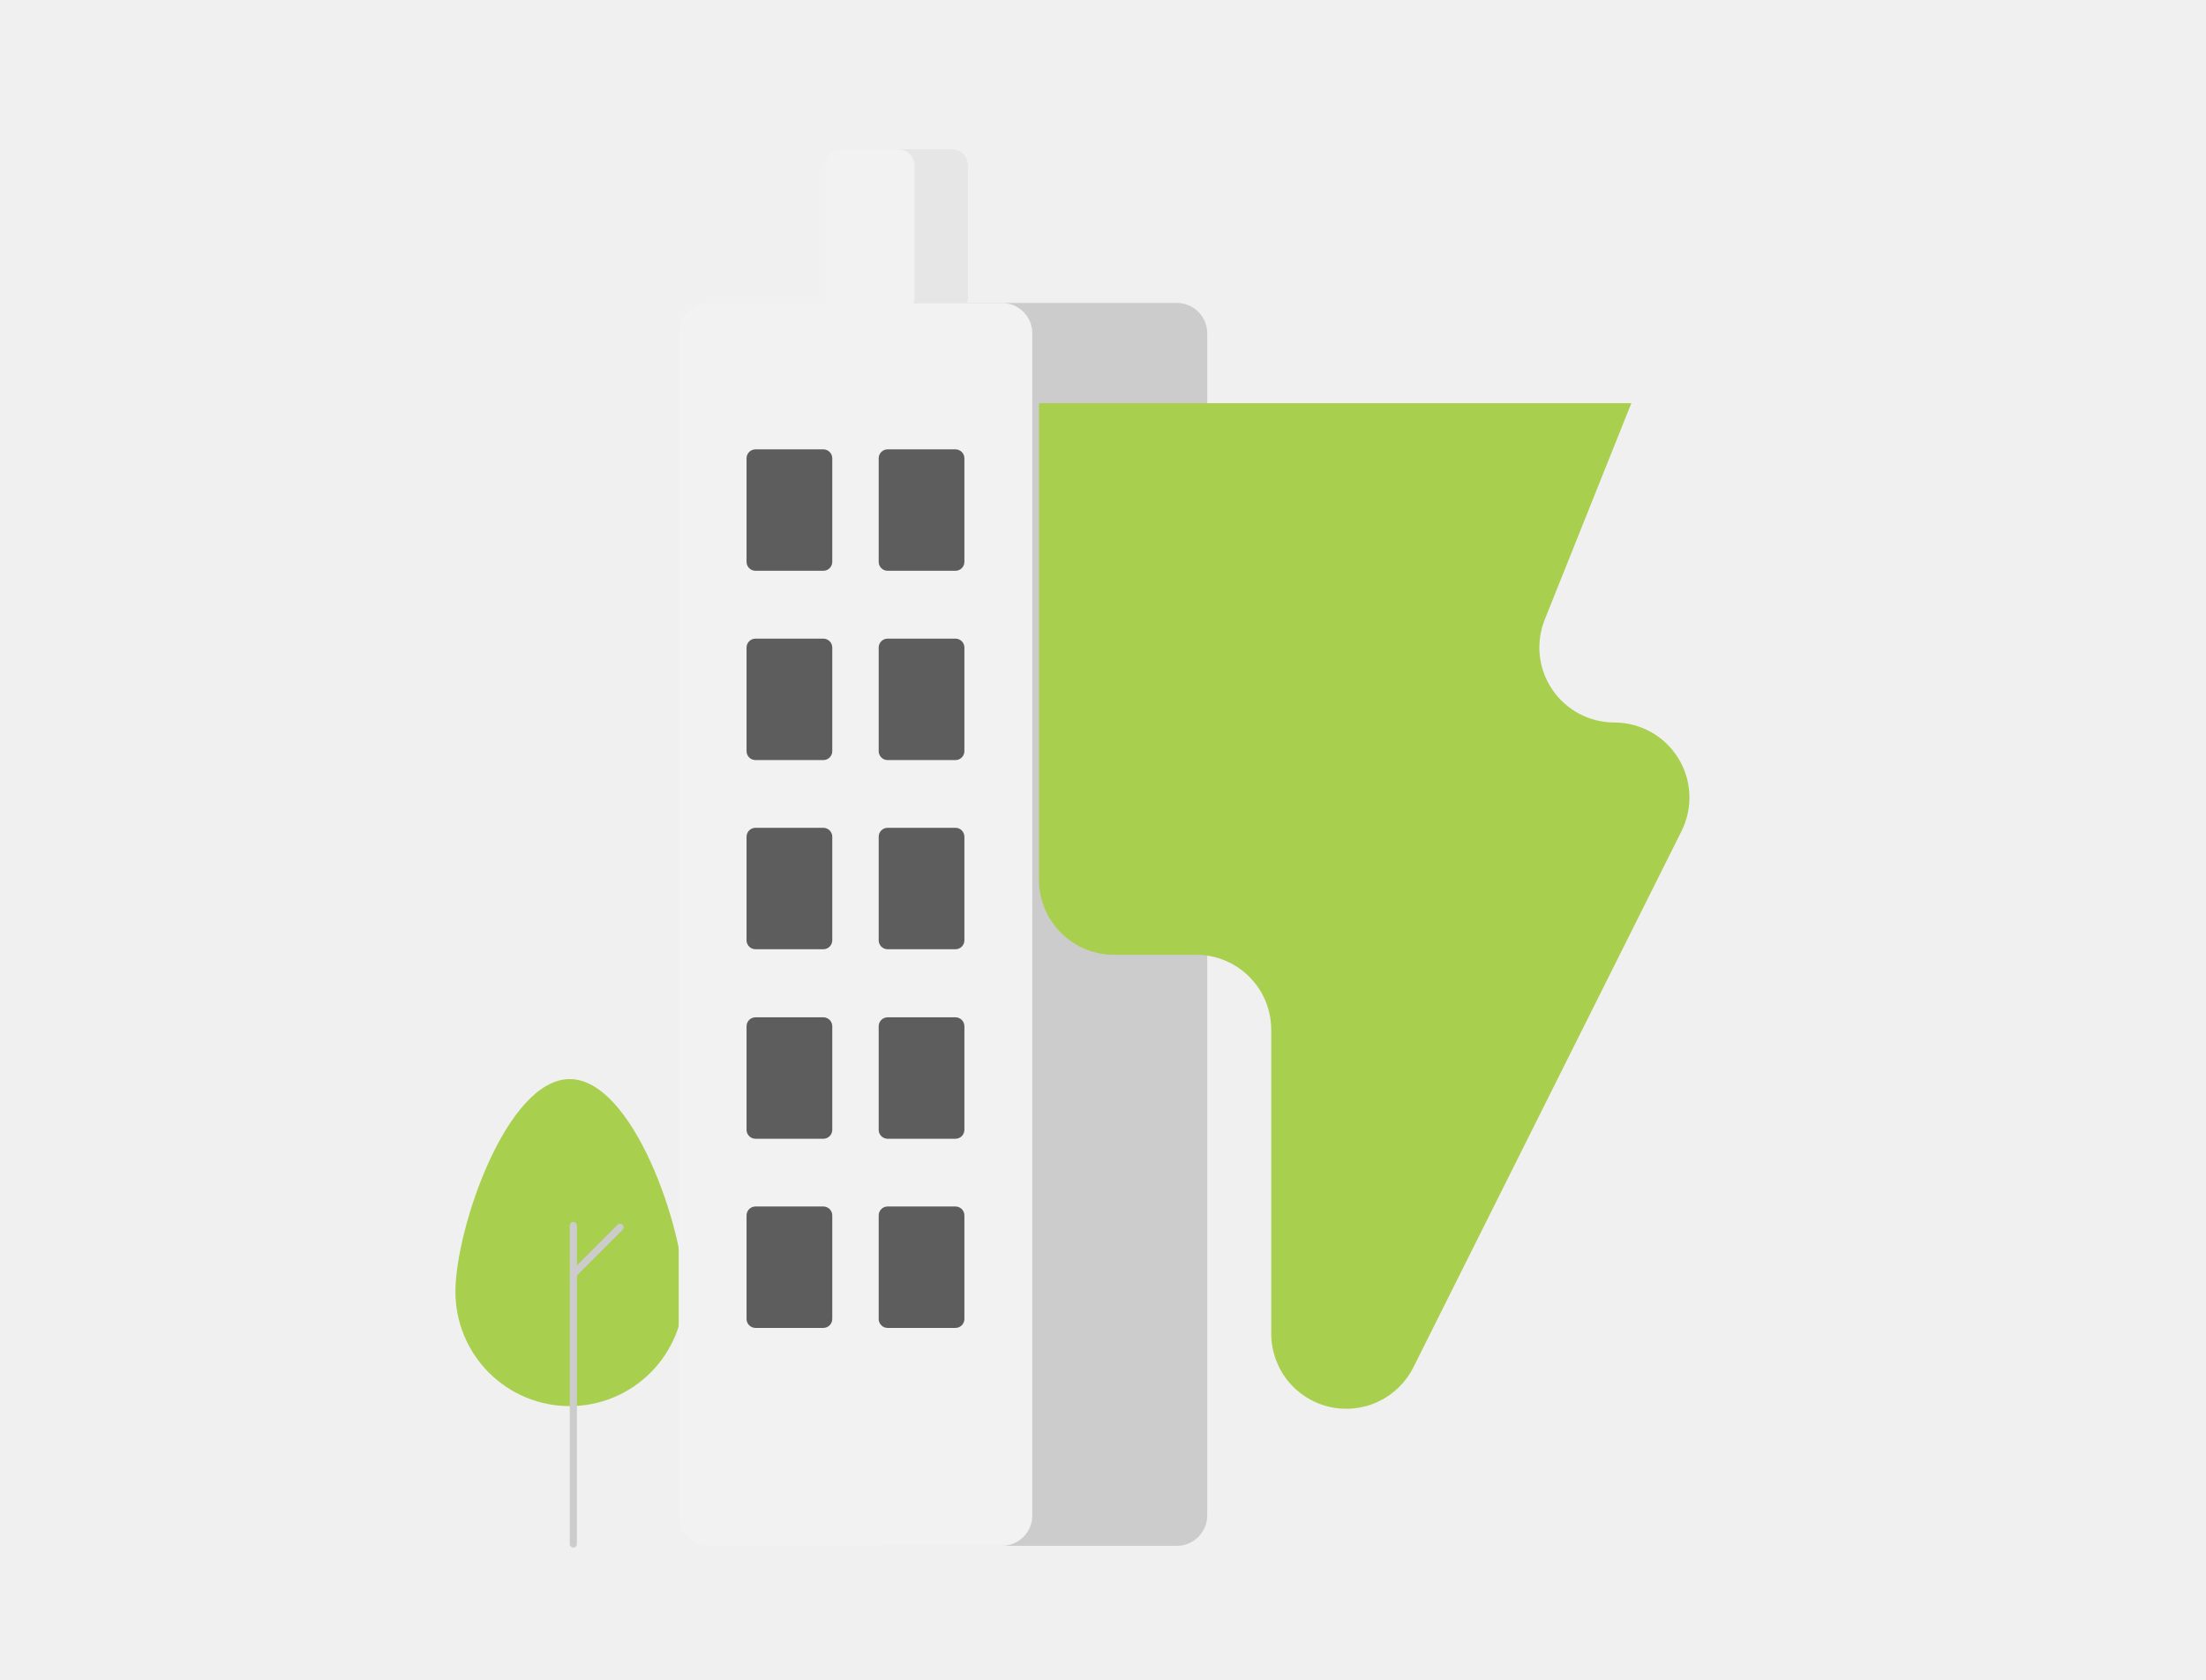
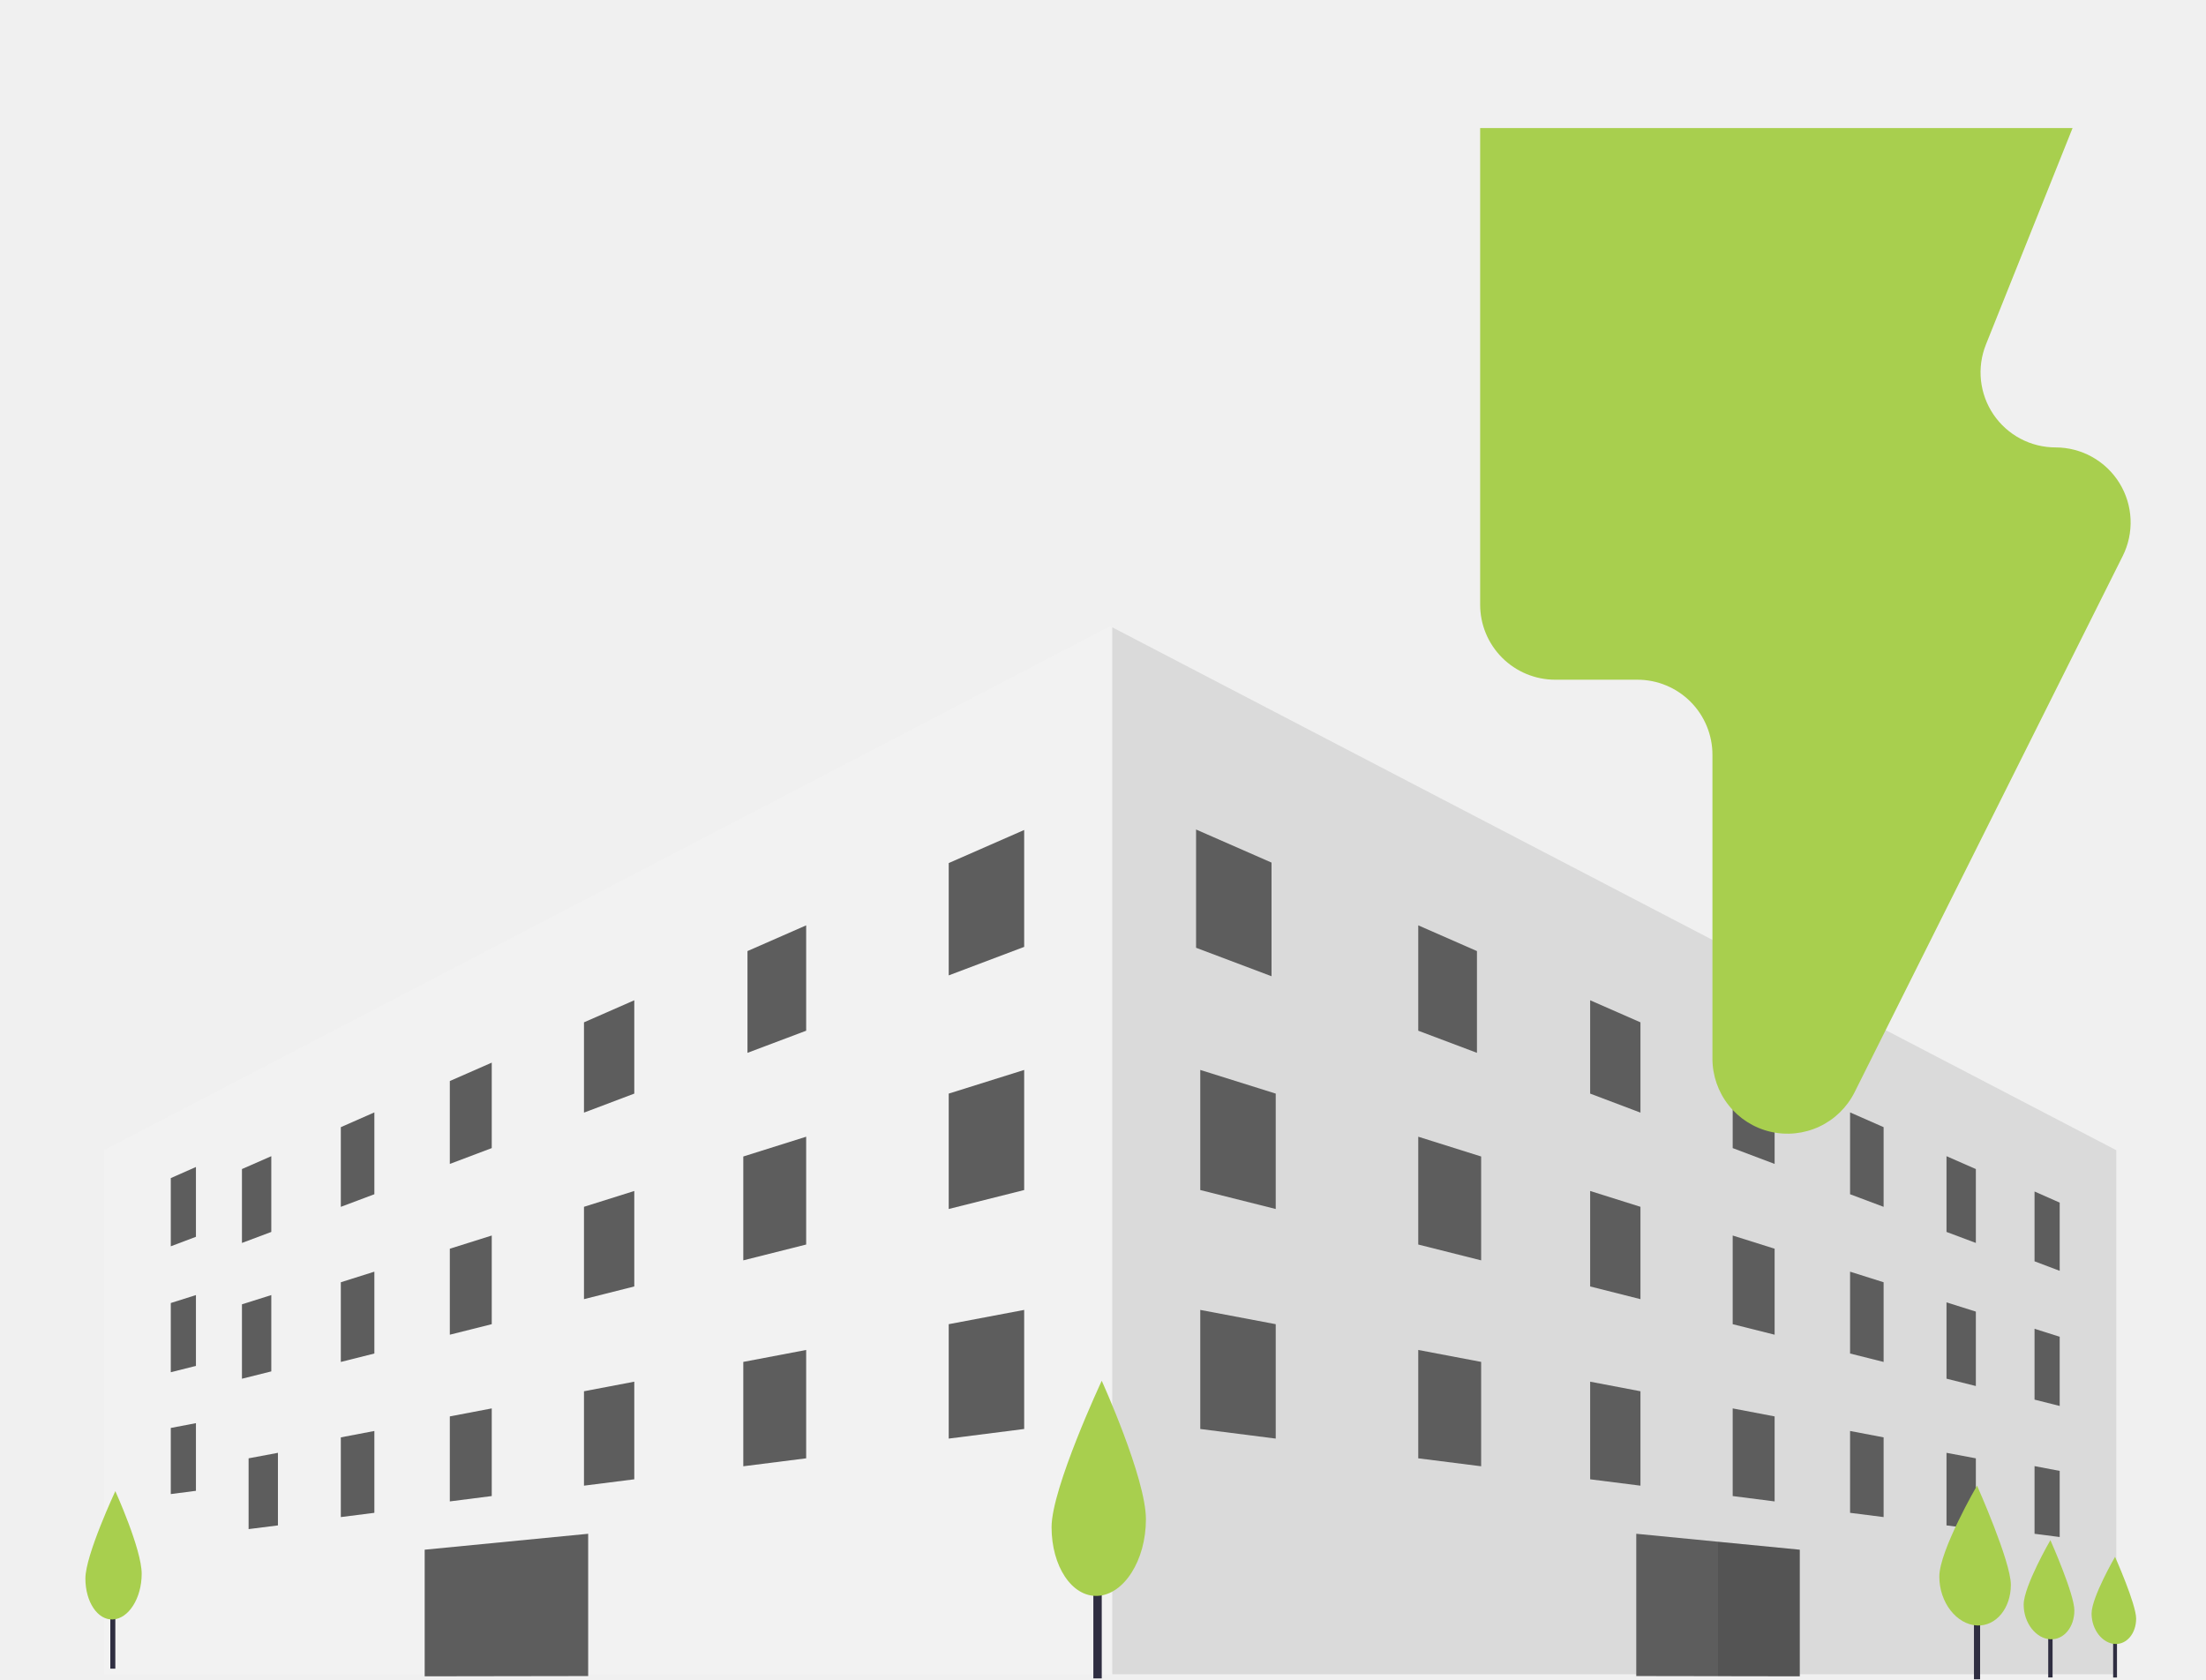
<svg xmlns="http://www.w3.org/2000/svg" width="155" height="118" viewBox="0 0 155 118" fill="none">
-   <path d="M48.062 90.774C48.062 86.341 44.466 75.824 40.031 75.824C35.596 75.824 32 86.341 32 90.774C32 92.903 32.846 94.946 34.352 96.452C35.858 97.958 37.901 98.804 40.031 98.804C42.161 98.804 44.203 97.958 45.709 96.452C47.215 94.946 48.062 92.903 48.062 90.774Z" fill="#A8CF4E" />
-   <path d="M40.284 108.739C40.217 108.739 40.153 108.713 40.106 108.666C40.059 108.619 40.033 108.555 40.033 108.489V86.118C40.033 86.051 40.059 85.987 40.106 85.94C40.153 85.893 40.217 85.867 40.284 85.867C40.35 85.867 40.414 85.893 40.461 85.94C40.508 85.987 40.535 86.051 40.535 86.118V108.489C40.535 108.555 40.508 108.619 40.461 108.666C40.414 108.713 40.35 108.739 40.284 108.739Z" fill="#CCCCCC" />
-   <path d="M40.283 89.774C40.234 89.774 40.185 89.759 40.144 89.731C40.103 89.704 40.071 89.665 40.052 89.619C40.033 89.573 40.028 89.522 40.037 89.474C40.047 89.425 40.071 89.38 40.106 89.345L43.388 86.063C43.435 86.016 43.499 85.99 43.566 85.99C43.632 85.99 43.696 86.016 43.743 86.063C43.79 86.11 43.816 86.174 43.816 86.241C43.816 86.307 43.79 86.371 43.743 86.418L40.461 89.7C40.438 89.724 40.41 89.742 40.38 89.755C40.349 89.767 40.316 89.774 40.283 89.774Z" fill="#CCCCCC" />
-   <path d="M66.883 22.032H62.868C62.569 22.032 62.282 21.913 62.07 21.701C61.858 21.49 61.739 21.203 61.739 20.903V11.618C61.739 11.318 61.858 11.031 62.07 10.819C62.282 10.608 62.569 10.489 62.868 10.488H66.883C67.183 10.489 67.47 10.608 67.681 10.819C67.893 11.031 68.012 11.318 68.013 11.618V20.903C68.012 21.203 67.893 21.49 67.681 21.701C67.47 21.913 67.183 22.032 66.883 22.032Z" fill="#E6E6E6" />
-   <path d="M82.691 108.621H62.112C61.546 108.62 61.004 108.395 60.604 107.995C60.204 107.595 59.979 107.053 59.979 106.488V23.419C59.979 22.854 60.204 22.311 60.604 21.912C61.004 21.512 61.546 21.287 62.112 21.286H82.691C83.256 21.287 83.799 21.512 84.198 21.912C84.598 22.311 84.823 22.854 84.824 23.419V106.488C84.823 107.053 84.598 107.595 84.198 107.995C83.799 108.395 83.256 108.62 82.691 108.621Z" fill="#CCCCCC" />
-   <path d="M70.4 108.621H49.821C49.255 108.62 48.713 108.395 48.313 107.995C47.913 107.595 47.688 107.053 47.688 106.488V23.419C47.688 22.854 47.913 22.311 48.313 21.912C48.713 21.512 49.255 21.287 49.821 21.286H70.4C70.965 21.287 71.507 21.512 71.907 21.912C72.307 22.311 72.532 22.854 72.533 23.419V106.488C72.532 107.053 72.307 107.595 71.907 107.995C71.507 108.395 70.965 108.62 70.4 108.621Z" fill="#F2F2F2" />
-   <path d="M63.121 22.032H59.106C58.807 22.032 58.52 21.913 58.308 21.701C58.096 21.49 57.977 21.203 57.977 20.903V11.618C57.977 11.318 58.096 11.031 58.308 10.819C58.52 10.608 58.807 10.489 59.106 10.488H63.121C63.421 10.489 63.708 10.608 63.92 10.819C64.131 11.031 64.25 11.318 64.251 11.618V20.903C64.25 21.203 64.131 21.49 63.92 21.701C63.708 21.913 63.421 22.032 63.121 22.032Z" fill="#F2F2F2" />
-   <path d="M57.85 40.107H53.082C52.916 40.107 52.756 40.041 52.639 39.923C52.521 39.806 52.455 39.646 52.455 39.48V32.202C52.455 32.036 52.521 31.876 52.639 31.759C52.756 31.641 52.916 31.575 53.082 31.575H57.85C58.017 31.575 58.176 31.641 58.294 31.759C58.412 31.876 58.478 32.036 58.478 32.202V39.48C58.478 39.646 58.412 39.806 58.294 39.923C58.176 40.041 58.017 40.107 57.85 40.107Z" fill="#5D5D5D" />
-   <path d="M67.134 40.107H62.366C62.2 40.107 62.04 40.041 61.923 39.923C61.805 39.806 61.739 39.646 61.739 39.48V32.202C61.739 32.036 61.805 31.876 61.923 31.759C62.04 31.641 62.2 31.575 62.366 31.575H67.134C67.301 31.575 67.46 31.641 67.578 31.759C67.695 31.876 67.761 32.036 67.762 32.202V39.48C67.761 39.646 67.695 39.806 67.578 39.923C67.46 40.041 67.301 40.107 67.134 40.107Z" fill="#5D5D5D" />
-   <path d="M57.85 53.408H53.082C52.916 53.407 52.756 53.341 52.639 53.224C52.521 53.106 52.455 52.947 52.455 52.78V45.502C52.455 45.336 52.521 45.177 52.639 45.059C52.756 44.941 52.916 44.875 53.082 44.875H57.85C58.017 44.875 58.176 44.941 58.294 45.059C58.412 45.177 58.478 45.336 58.478 45.502V52.78C58.478 52.947 58.412 53.106 58.294 53.224C58.176 53.341 58.017 53.407 57.85 53.408Z" fill="#5D5D5D" />
-   <path d="M67.134 53.408H62.366C62.2 53.407 62.04 53.341 61.923 53.224C61.805 53.106 61.739 52.947 61.739 52.78V45.502C61.739 45.336 61.805 45.177 61.923 45.059C62.04 44.941 62.2 44.875 62.366 44.875H67.134C67.301 44.875 67.46 44.941 67.578 45.059C67.695 45.177 67.761 45.336 67.762 45.502V52.78C67.761 52.947 67.695 53.106 67.578 53.224C67.46 53.341 67.301 53.407 67.134 53.408Z" fill="#5D5D5D" />
-   <path d="M57.85 66.7H53.082C52.916 66.7 52.756 66.633 52.639 66.516C52.521 66.398 52.455 66.239 52.455 66.072V58.794C52.455 58.628 52.521 58.469 52.639 58.351C52.756 58.233 52.916 58.167 53.082 58.167H57.85C58.017 58.167 58.176 58.233 58.294 58.351C58.412 58.469 58.478 58.628 58.478 58.794V66.072C58.478 66.239 58.412 66.398 58.294 66.516C58.176 66.633 58.017 66.7 57.85 66.7Z" fill="#5D5D5D" />
-   <path d="M67.134 66.7H62.366C62.2 66.7 62.04 66.633 61.923 66.516C61.805 66.398 61.739 66.239 61.739 66.072V58.794C61.739 58.628 61.805 58.469 61.923 58.351C62.04 58.233 62.2 58.167 62.366 58.167H67.134C67.301 58.167 67.46 58.233 67.578 58.351C67.695 58.469 67.761 58.628 67.762 58.794V66.072C67.761 66.239 67.695 66.398 67.578 66.516C67.46 66.633 67.301 66.7 67.134 66.7Z" fill="#5D5D5D" />
-   <path d="M57.85 80.016H53.082C52.916 80.016 52.756 79.95 52.639 79.832C52.521 79.715 52.455 79.555 52.455 79.389V72.111C52.455 71.945 52.521 71.785 52.639 71.667C52.756 71.55 52.916 71.484 53.082 71.483H57.85C58.017 71.484 58.176 71.55 58.294 71.667C58.412 71.785 58.478 71.945 58.478 72.111V79.389C58.478 79.555 58.412 79.715 58.294 79.832C58.176 79.95 58.017 80.016 57.85 80.016Z" fill="#5D5D5D" />
-   <path d="M67.134 80.016H62.366C62.2 80.016 62.04 79.95 61.923 79.832C61.805 79.715 61.739 79.555 61.739 79.389V72.111C61.739 71.945 61.805 71.785 61.923 71.667C62.04 71.55 62.2 71.484 62.366 71.483H67.134C67.301 71.484 67.46 71.55 67.578 71.667C67.695 71.785 67.761 71.945 67.762 72.111V79.389C67.761 79.555 67.695 79.715 67.578 79.832C67.46 79.95 67.301 80.016 67.134 80.016Z" fill="#5D5D5D" />
-   <path d="M57.85 93.308H53.082C52.916 93.308 52.756 93.242 52.639 93.124C52.521 93.007 52.455 92.847 52.455 92.681V85.403C52.455 85.237 52.521 85.077 52.639 84.959C52.756 84.842 52.916 84.776 53.082 84.775H57.85C58.017 84.776 58.176 84.842 58.294 84.959C58.412 85.077 58.478 85.237 58.478 85.403V92.681C58.478 92.847 58.412 93.007 58.294 93.124C58.176 93.242 58.017 93.308 57.85 93.308Z" fill="#5D5D5D" />
-   <path d="M67.134 93.308H62.366C62.2 93.308 62.04 93.242 61.923 93.124C61.805 93.007 61.739 92.847 61.739 92.681V85.403C61.739 85.237 61.805 85.077 61.923 84.959C62.04 84.842 62.2 84.776 62.366 84.775H67.134C67.301 84.776 67.46 84.842 67.578 84.959C67.695 85.077 67.761 85.237 67.762 85.403V92.681C67.761 92.847 67.695 93.007 67.578 93.124C67.46 93.242 67.301 93.308 67.134 93.308Z" fill="#5D5D5D" />
-   <path d="M113.432 50.768C112.57 50.768 111.721 50.557 110.96 50.153C110.199 49.749 109.549 49.165 109.065 48.451C108.582 47.737 108.282 46.916 108.189 46.059C108.097 45.203 108.217 44.336 108.537 43.536L114.624 28.329H73V61.817C73 62.509 73.136 63.195 73.401 63.834C73.666 64.474 74.055 65.055 74.544 65.545C75.034 66.034 75.615 66.423 76.255 66.688C76.895 66.953 77.58 67.089 78.273 67.089H84.048C85.447 67.089 86.788 67.645 87.777 68.633C88.766 69.622 89.321 70.963 89.321 72.362V93.717C89.321 94.905 89.722 96.058 90.459 96.989C91.196 97.921 92.226 98.576 93.382 98.849C94.538 99.122 95.752 98.996 96.828 98.493C97.904 97.989 98.778 97.138 99.309 96.075L118.148 58.399C118.55 57.595 118.739 56.702 118.699 55.804C118.659 54.906 118.389 54.033 117.917 53.269C117.444 52.504 116.784 51.873 115.999 51.436C115.214 50.998 114.331 50.768 113.432 50.768Z" fill="#A8CF4E" />
+   <g clip-path="url(#clip0_13_463)">
+     <path d="M148.697 80.821V117.642H7.304V80.821L78 44L78.148 44.076L148.697 80.821Z" fill="#F2F2F2" />
+     <path opacity="0.1" d="M148.697 80.821V117.642H78.148V44.076L148.697 80.821Z" fill="black" />
+     <path d="M71.962 66.535L66.66 68.537V60.644L71.962 58.32V66.535Z" fill="#5D5D5D" />
+     <path d="M13.767 86.905L12 87.573V82.781L13.767 82V86.905Z" fill="#5D5D5D" />
+     <path d="M19.062 86.564L17 87.337V82.146L19.062 81.241V86.564Z" fill="#5D5D5D" />
+     <path d="M26.304 83.915L23.947 84.801V79.202L26.304 78.165V83.915Z" fill="#5D5D5D" />
+     <path d="M34.552 80.673L31.606 81.785V75.96L34.552 74.668V80.673Z" fill="#5D5D5D" />
+     <path d="M44.567 76.844L41.032 78.18V71.836L44.567 70.286V76.844Z" fill="#5D5D5D" />
+     <path d="M56.644 72.425L52.52 73.979V66.829L56.644 65.021V72.425Z" fill="#5D5D5D" />
+     <path d="M13.767 95.977L12 96.422V91.559L13.767 91V95.977Z" fill="#5D5D5D" />
+     <path d="M19.062 96.363L17 96.879V91.65L19.062 91V96.363Z" fill="#5D5D5D" />
+     <path d="M26.304 95.107L23.947 95.699V90.1L26.304 89.356V95.107Z" fill="#5D5D5D" />
+     <path d="M34.552 93.046L31.606 93.785V87.743L34.552 86.816V93.046Z" fill="#5D5D5D" />
+     <path d="M44.567 90.395L41.032 91.287V84.798L44.567 83.686V90.395Z" fill="#5D5D5D" />
+     <path d="M56.644 87.449L52.226 88.561V81.263L56.644 79.873V87.449Z" fill="#5D5D5D" />
+     <path d="M71.962 83.62L66.66 84.952V76.844L71.962 75.181V83.62Z" fill="#5D5D5D" />
+     <path d="M71.962 100.41L66.66 101.085V93.046L71.962 92.043V100.41Z" fill="#5D5D5D" />
+     <path d="M13.767 104.755L12 104.983V100.337L13.767 100V104.755Z" fill="#5D5D5D" />
+     <path d="M19.529 107.185L17.467 107.445V102.472L19.529 102.085V107.185Z" fill="#5D5D5D" />
+     <path d="M26.304 106.301L23.947 106.6V100.999L26.304 100.55V106.301Z" fill="#5D5D5D" />
+     <path d="M34.552 105.123L31.606 105.499V99.526L34.552 98.964V105.123Z" fill="#5D5D5D" />
+     <path d="M44.567 103.945L41.032 104.393V97.759L44.567 97.086V103.945Z" fill="#5D5D5D" />
+     <path d="M56.644 102.471L52.226 103.03V95.696L56.644 94.857V102.471Z" fill="#5D5D5D" />
+     <path d="M142.953 88.628L144.72 89.296V84.504L142.953 83.723V88.628Z" fill="#5D5D5D" />
+     <path d="M136.767 86.564L138.829 87.337V82.146L136.767 81.241V86.564Z" fill="#5D5D5D" />
+     <path d="M129.992 83.915L132.348 84.801V79.202L129.992 78.165V83.915Z" fill="#5D5D5D" />
+     <path d="M121.744 80.673L124.69 81.785V75.96L121.744 74.668V80.673Z" fill="#5D5D5D" />
+     <path d="M111.729 76.844L115.263 78.18V71.836L111.729 70.286V76.844Z" fill="#5D5D5D" />
+     <path d="M99.651 72.425L103.775 73.979V66.829L99.651 65.021V72.425Z" fill="#5D5D5D" />
+     <path d="M142.953 98.347L144.72 98.792V93.929L142.953 93.37V98.347Z" fill="#5D5D5D" />
+     <path d="M136.767 96.875L138.829 97.391V92.162L136.767 91.512V96.875Z" fill="#5D5D5D" />
+     <path d="M129.992 95.107L132.348 95.699V90.1L129.992 89.356V95.107Z" fill="#5D5D5D" />
+     <path d="M121.744 93.046L124.69 93.785V87.743L121.744 86.816V93.046Z" fill="#5D5D5D" />
+     <path d="M111.729 90.395L115.263 91.287V84.798L111.729 83.686V90.395Z" fill="#5D5D5D" />
+     <path d="M99.651 87.449L104.07 88.561V81.263L99.651 79.873V87.449Z" fill="#5D5D5D" />
+     <path d="M84.334 83.62L89.636 84.952V76.844L84.334 75.181V83.62Z" fill="#5D5D5D" />
+     <path d="M84.334 100.41L89.636 101.085V93.046L84.334 92.043V100.41Z" fill="#5D5D5D" />
+     <path d="M142.953 107.774L144.72 108.001V103.355L142.953 103.019V107.774Z" fill="#5D5D5D" />
+     <path d="M136.767 107.185L138.829 107.445V102.472L136.767 102.085V107.185Z" fill="#5D5D5D" />
+     <path d="M129.992 106.301L132.348 106.6V100.999L129.992 100.55V106.301Z" fill="#5D5D5D" />
+     <path d="M121.744 105.123L124.69 105.499V99.526L121.744 98.964V105.123Z" fill="#5D5D5D" />
+     <path d="M111.729 103.945L115.263 104.393V97.759L111.729 97.086V103.945Z" fill="#5D5D5D" />
+     <path d="M99.651 102.471L104.07 103.03V95.696L99.651 94.857V102.471Z" fill="#5D5D5D" />
+     <path d="M89.341 68.597L84.039 66.597V58.287L89.341 60.611V68.597Z" fill="#5D5D5D" />
+     <path d="M139.128 111.085H138.696V118H139.128V111.085Z" fill="#2F2E41" />
+     <path d="M144.22 112.968H143.914V117.868H144.22V112.968Z" fill="#2F2E41" />
+     <path d="M148.745 113.566H148.476V117.873H148.745V113.566Z" fill="#2F2E41" />
+     <path d="M126.457 108.893V117.789L120.713 117.78L114.969 117.771V107.773L120.713 108.333L126.457 108.893Z" fill="#5D5D5D" />
+     <path d="M29.839 117.789L41.327 117.771V107.773L29.839 108.892V117.789Z" fill="#5D5D5D" />
+     <path opacity="0.1" d="M126.457 108.893V117.789L120.713 117.78V108.333L126.457 108.893Z" fill="black" />
+     <path d="M77.412 109.688H76.822V117.936H77.412V109.688Z" fill="#2F2E41" />
+     <path d="M80.516 106.752C80.516 109.642 78.972 112.054 77.116 112.137C75.312 112.218 73.886 110.055 73.886 107.308C73.886 104.562 77.411 97.022 77.411 97.022C77.411 97.022 80.516 103.862 80.516 106.752Z" fill="#A8CF4E" />
+     <path d="M8.103 112.332H7.751V117.251H8.103V112.332Z" fill="#2F2E41" />
+     <path d="M9.955 110.582C9.955 112.305 9.034 113.744 7.927 113.794C6.851 113.842 6 112.552 6 110.913C6 109.275 8.103 104.778 8.103 104.778C8.103 104.778 9.955 108.858 9.955 110.582Z" fill="#A8CF4E" />
+     <path d="M141.289 111.358C141.289 112.998 140.256 114.279 138.912 114.216C137.485 114.149 136.262 112.61 136.262 110.782C136.262 108.954 138.912 104.387 138.912 104.387C138.912 104.387 141.289 109.719 141.289 111.358Z" fill="#A8CF4E" />
+     <path d="M145.751 113.162C145.751 114.324 145.019 115.231 144.067 115.186C143.056 115.139 142.189 114.048 142.189 112.753C142.189 111.458 144.067 108.222 144.067 108.222C144.067 108.222 145.751 112 145.751 113.162Z" fill="#A8CF4E" />
+     <path d="M150.091 113.736C150.091 114.757 149.447 115.555 148.61 115.516C147.722 115.474 146.96 114.515 146.96 113.377C146.96 112.239 148.61 109.395 148.61 109.395C148.61 109.395 150.091 112.715 150.091 113.736Z" fill="#A8CF4E" />
+     <path d="M144.432 31.439C143.57 31.439 142.721 31.228 141.96 30.825C141.199 30.421 140.549 29.836 140.065 29.122C139.582 28.409 139.282 27.588 139.189 26.731C139.097 25.874 139.217 25.008 139.537 24.208L145.624 9H104V42.488C104 43.18 104.136 43.866 104.401 44.506C104.666 45.145 105.055 45.727 105.544 46.216C106.034 46.706 106.615 47.094 107.255 47.359C107.895 47.624 108.58 47.761 109.273 47.761H115.048C116.447 47.761 117.788 48.316 118.777 49.305C119.765 50.294 120.321 51.635 120.321 53.033V74.389C120.321 75.576 120.722 76.729 121.459 77.661C122.196 78.592 123.226 79.247 124.382 79.52C125.538 79.793 126.752 79.668 127.828 79.164C128.904 78.661 129.778 77.809 130.309 76.747L149.148 39.07C149.55 38.266 149.739 37.373 149.699 36.475C149.659 35.577 149.389 34.705 148.917 33.94C148.444 33.176 147.784 32.545 146.999 32.107C146.214 31.669 145.331 31.44 144.432 31.439Z" fill="#A8CF4E" />
+   </g>
+   <defs>
+     <clipPath id="clip0_13_463">
+       <rect width="155" height="118" fill="white" />
+     </clipPath>
+   </defs>
</svg>
